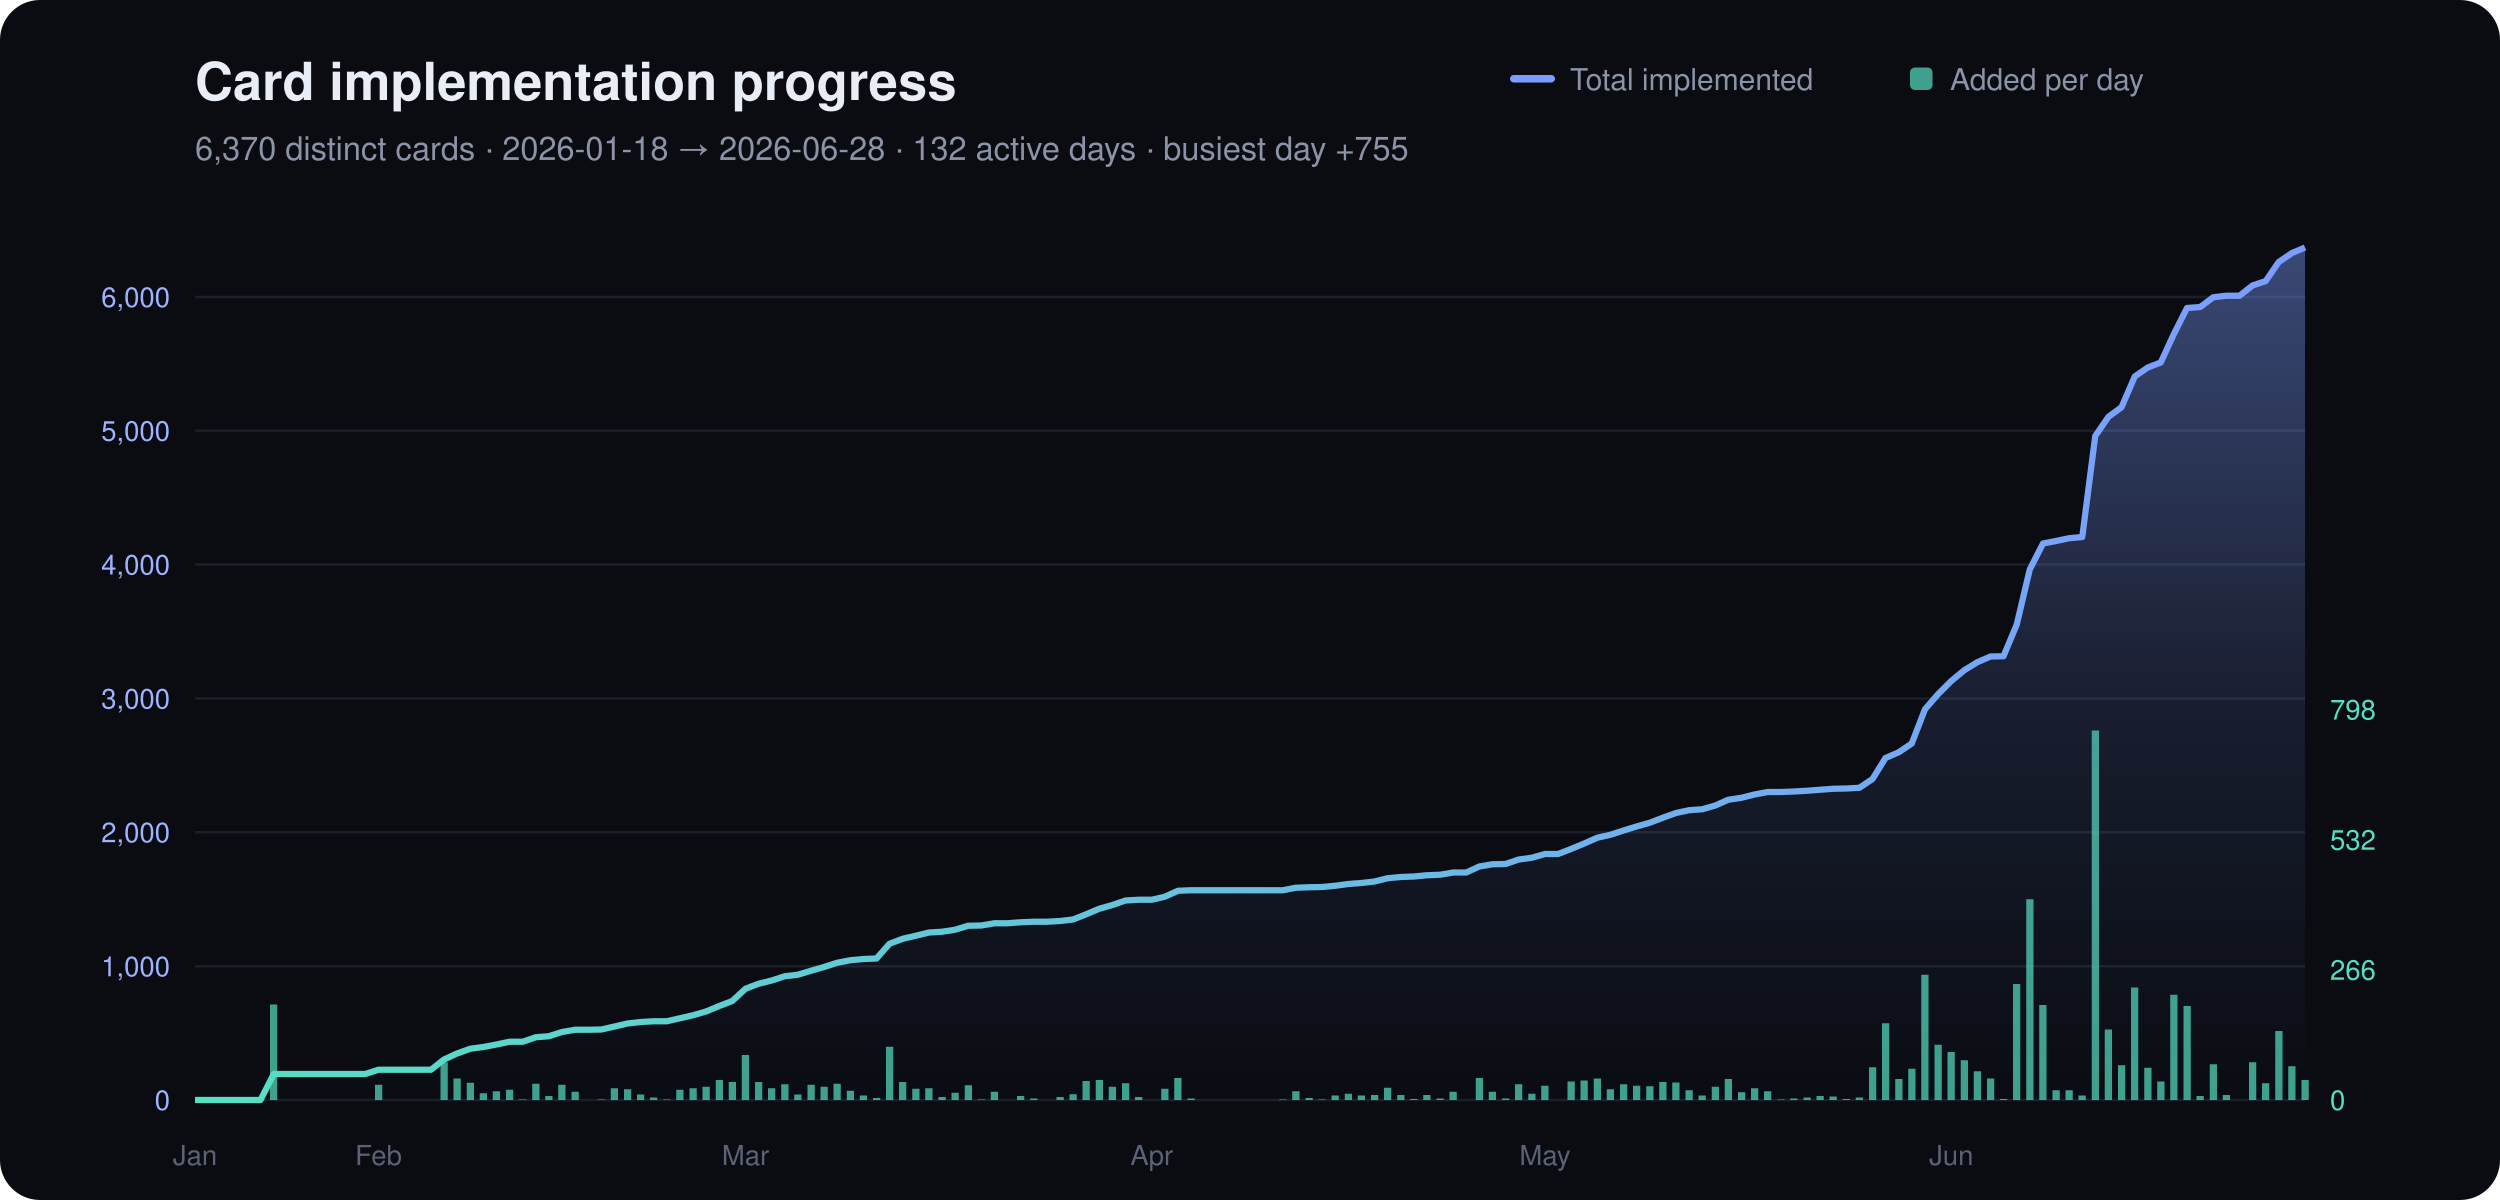
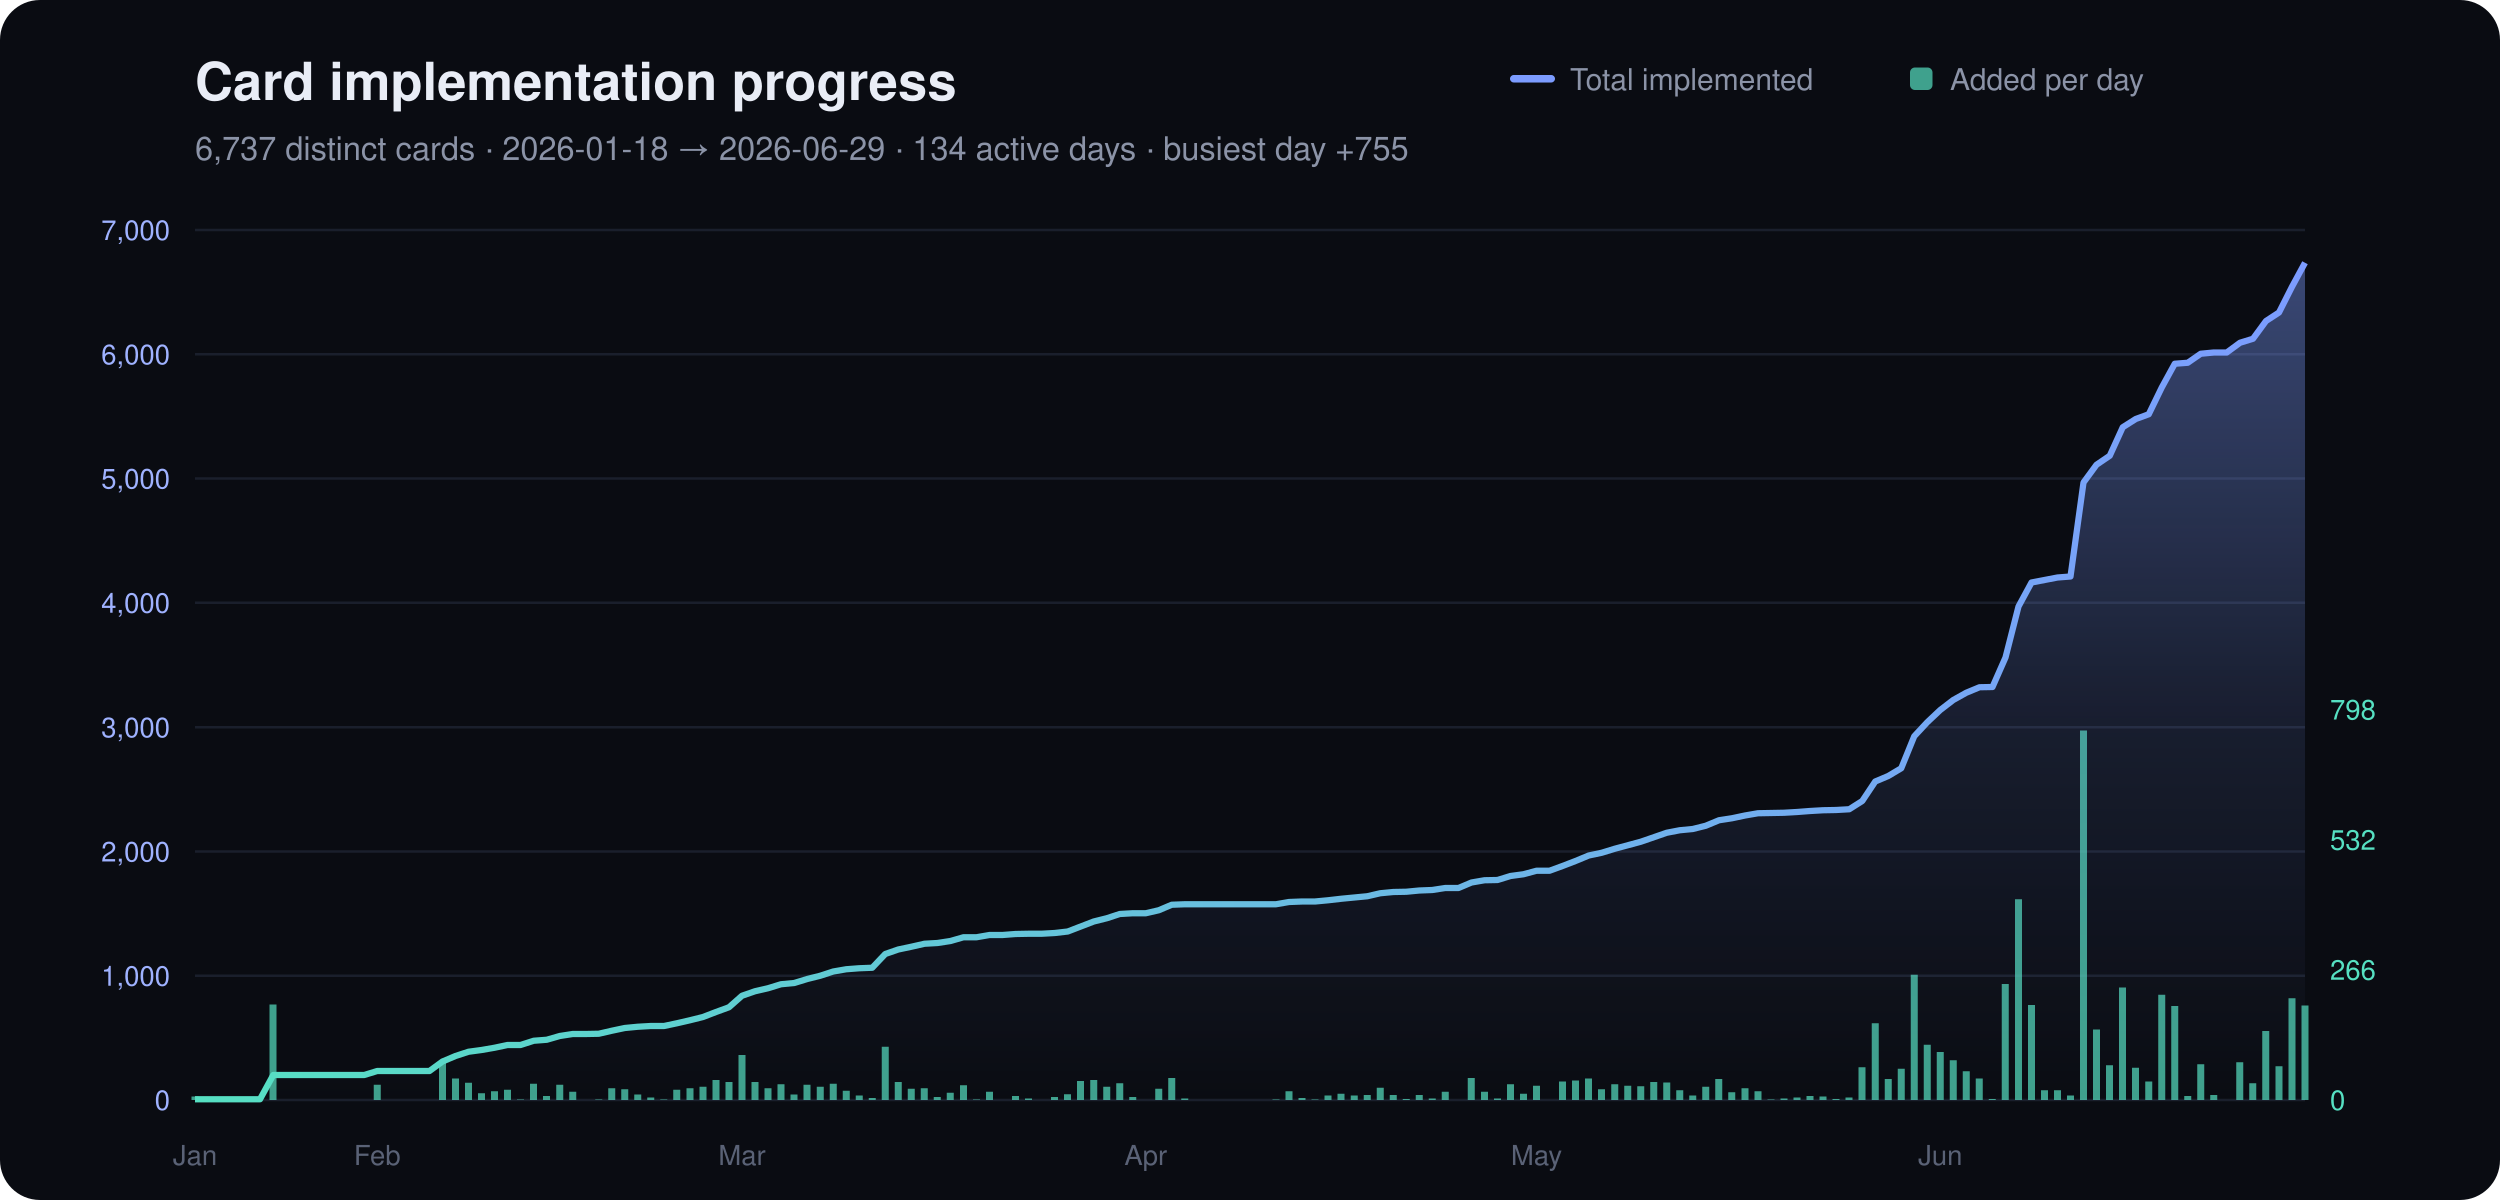
<svg xmlns="http://www.w3.org/2000/svg" viewBox="0 0 1000 480" font-family="-apple-system,Segoe UI,Helvetica,Arial,sans-serif">
  <defs>
    <linearGradient id="gA" x1="0" y1="0" x2="0" y2="1">
      <stop offset="0%" stop-color="#7c9cff" stop-opacity=".42" />
      <stop offset="55%" stop-color="#7c9cff" stop-opacity=".12" />
      <stop offset="100%" stop-color="#7c9cff" stop-opacity="0" />
    </linearGradient>
    <linearGradient id="gS" x1="0" y1="0" x2="1" y2="0">
      <stop offset="0%" stop-color="#56e0c2" />
      <stop offset="100%" stop-color="#7c9cff" />
    </linearGradient>
  </defs>
  <rect width="1000" height="480" rx="16" fill="#0a0c12" />
  <text x="78" y="40" fill="#e9edf6" font-size="21" font-weight="700">Card implementation progress</text>
-   <text x="78" y="64" fill="#8b93a7" font-size="13">6,370 distinct cards · 2026-01-18 → 2026-06-28 · 132 active days · busiest day +755</text>
+   <text x="78" y="64" fill="#8b93a7" font-size="13">6,737 distinct cards · 2026-01-18 → 2026-06-29 · 134 active days · busiest day +755</text>
  <rect x="604" y="30" width="18" height="3" rx="1.5" fill="#7c9cff" />
  <text x="628" y="36" fill="#8b93a7" font-size="12">Total implemented</text>
  <rect x="764" y="27" width="9" height="9" rx="2" fill="#56e0c2" opacity=".7" />
  <text x="780" y="36" fill="#8b93a7" font-size="12">Added per day</text>
  <line x1="78" y1="440.0" x2="922" y2="440.0" stroke="#1a1f2c" />
  <text x="68" y="444.0" fill="#9fb2ff" font-size="11" text-anchor="end">0</text>
-   <line x1="78" y1="386.5" x2="922" y2="386.5" stroke="#1a1f2c" />
-   <text x="68" y="390.5" fill="#9fb2ff" font-size="11" text-anchor="end">1,000</text>
-   <line x1="78" y1="332.9" x2="922" y2="332.9" stroke="#1a1f2c" />
-   <text x="68" y="336.9" fill="#9fb2ff" font-size="11" text-anchor="end">2,000</text>
-   <line x1="78" y1="279.4" x2="922" y2="279.4" stroke="#1a1f2c" />
-   <text x="68" y="283.4" fill="#9fb2ff" font-size="11" text-anchor="end">3,000</text>
-   <line x1="78" y1="225.8" x2="922" y2="225.8" stroke="#1a1f2c" />
-   <text x="68" y="229.8" fill="#9fb2ff" font-size="11" text-anchor="end">4,000</text>
-   <line x1="78" y1="172.3" x2="922" y2="172.3" stroke="#1a1f2c" />
-   <text x="68" y="176.3" fill="#9fb2ff" font-size="11" text-anchor="end">5,000</text>
-   <line x1="78" y1="118.8" x2="922" y2="118.8" stroke="#1a1f2c" />
-   <text x="68" y="122.8" fill="#9fb2ff" font-size="11" text-anchor="end">6,000</text>
+   <line x1="78" y1="390.3" x2="922" y2="390.3" stroke="#1a1f2c" />
+   <text x="68" y="394.3" fill="#9fb2ff" font-size="11" text-anchor="end">1,000</text>
+   <line x1="78" y1="340.6" x2="922" y2="340.6" stroke="#1a1f2c" />
+   <text x="68" y="344.6" fill="#9fb2ff" font-size="11" text-anchor="end">2,000</text>
+   <line x1="78" y1="290.9" x2="922" y2="290.9" stroke="#1a1f2c" />
+   <text x="68" y="294.9" fill="#9fb2ff" font-size="11" text-anchor="end">3,000</text>
+   <line x1="78" y1="241.1" x2="922" y2="241.1" stroke="#1a1f2c" />
+   <text x="68" y="245.1" fill="#9fb2ff" font-size="11" text-anchor="end">4,000</text>
+   <line x1="78" y1="191.4" x2="922" y2="191.4" stroke="#1a1f2c" />
+   <text x="68" y="195.4" fill="#9fb2ff" font-size="11" text-anchor="end">5,000</text>
+   <line x1="78" y1="141.7" x2="922" y2="141.7" stroke="#1a1f2c" />
+   <text x="68" y="145.7" fill="#9fb2ff" font-size="11" text-anchor="end">6,000</text>
+   <line x1="78" y1="92.0" x2="922" y2="92.0" stroke="#1a1f2c" />
+   <text x="68" y="96.0" fill="#9fb2ff" font-size="11" text-anchor="end">7,000</text>
  <text x="932" y="444.0" fill="#56e0c2" font-size="11">0</text>
  <text x="932" y="391.9" fill="#56e0c2" font-size="11">266</text>
  <text x="932" y="339.9" fill="#56e0c2" font-size="11">532</text>
  <text x="932" y="287.8" fill="#56e0c2" font-size="11">798</text>
  <text x="78.0" y="466" fill="#5a6276" font-size="11" text-anchor="middle">Jan</text>
-   <text x="151.4" y="466" fill="#5a6276" font-size="11" text-anchor="middle">Feb</text>
-   <text x="298.2" y="466" fill="#5a6276" font-size="11" text-anchor="middle">Mar</text>
-   <text x="460.7" y="466" fill="#5a6276" font-size="11" text-anchor="middle">Apr</text>
-   <text x="618.0" y="466" fill="#5a6276" font-size="11" text-anchor="middle">May</text>
-   <text x="780.5" y="466" fill="#5a6276" font-size="11" text-anchor="middle">Jun</text>
-   <rect x="108.0" y="401.8" width="2.9" height="38.2" fill="#56e0c2" opacity=".7" />
-   <rect x="150.0" y="433.9" width="2.9" height="6.1" fill="#56e0c2" opacity=".7" />
-   <rect x="176.2" y="424.9" width="2.9" height="15.1" fill="#56e0c2" opacity=".7" />
-   <rect x="181.4" y="431.4" width="2.9" height="8.6" fill="#56e0c2" opacity=".7" />
-   <rect x="186.7" y="433.1" width="2.9" height="6.9" fill="#56e0c2" opacity=".7" />
-   <rect x="191.9" y="437.3" width="2.9" height="2.7" fill="#56e0c2" opacity=".7" />
-   <rect x="197.1" y="436.5" width="2.9" height="3.5" fill="#56e0c2" opacity=".7" />
-   <rect x="202.4" y="435.9" width="2.9" height="4.1" fill="#56e0c2" opacity=".7" />
-   <rect x="207.6" y="439.8" width="2.9" height="0.2" fill="#56e0c2" opacity=".7" />
-   <rect x="212.9" y="433.5" width="2.9" height="6.5" fill="#56e0c2" opacity=".7" />
-   <rect x="218.1" y="438.4" width="2.9" height="1.6" fill="#56e0c2" opacity=".7" />
-   <rect x="223.3" y="433.9" width="2.9" height="6.1" fill="#56e0c2" opacity=".7" />
-   <rect x="228.6" y="436.7" width="2.9" height="3.3" fill="#56e0c2" opacity=".7" />
-   <rect x="239.1" y="439.8" width="2.9" height="0.2" fill="#56e0c2" opacity=".7" />
-   <rect x="244.3" y="435.3" width="2.9" height="4.7" fill="#56e0c2" opacity=".7" />
-   <rect x="249.6" y="435.7" width="2.9" height="4.3" fill="#56e0c2" opacity=".7" />
-   <rect x="254.8" y="437.8" width="2.9" height="2.2" fill="#56e0c2" opacity=".7" />
-   <rect x="260.0" y="439.0" width="2.9" height="1.0" fill="#56e0c2" opacity=".7" />
-   <rect x="265.3" y="439.8" width="2.9" height="0.2" fill="#56e0c2" opacity=".7" />
-   <rect x="270.5" y="435.9" width="2.9" height="4.1" fill="#56e0c2" opacity=".7" />
-   <rect x="275.8" y="435.3" width="2.9" height="4.7" fill="#56e0c2" opacity=".7" />
-   <rect x="281.0" y="434.7" width="2.9" height="5.3" fill="#56e0c2" opacity=".7" />
-   <rect x="286.3" y="432.0" width="2.9" height="8.0" fill="#56e0c2" opacity=".7" />
-   <rect x="291.5" y="432.8" width="2.9" height="7.2" fill="#56e0c2" opacity=".7" />
-   <rect x="296.7" y="422.0" width="2.9" height="18.0" fill="#56e0c2" opacity=".7" />
-   <rect x="302.0" y="432.8" width="2.9" height="7.2" fill="#56e0c2" opacity=".7" />
-   <rect x="307.2" y="435.3" width="2.9" height="4.7" fill="#56e0c2" opacity=".7" />
-   <rect x="312.5" y="433.7" width="2.9" height="6.3" fill="#56e0c2" opacity=".7" />
-   <rect x="317.7" y="437.8" width="2.9" height="2.2" fill="#56e0c2" opacity=".7" />
-   <rect x="323.0" y="433.9" width="2.9" height="6.1" fill="#56e0c2" opacity=".7" />
-   <rect x="328.2" y="434.7" width="2.9" height="5.3" fill="#56e0c2" opacity=".7" />
-   <rect x="333.4" y="433.5" width="2.9" height="6.5" fill="#56e0c2" opacity=".7" />
-   <rect x="338.7" y="436.3" width="2.9" height="3.7" fill="#56e0c2" opacity=".7" />
-   <rect x="343.9" y="438.2" width="2.9" height="1.8" fill="#56e0c2" opacity=".7" />
-   <rect x="349.2" y="439.2" width="2.9" height="0.8" fill="#56e0c2" opacity=".7" />
-   <rect x="354.4" y="418.7" width="2.9" height="21.3" fill="#56e0c2" opacity=".7" />
-   <rect x="359.6" y="432.8" width="2.9" height="7.2" fill="#56e0c2" opacity=".7" />
-   <rect x="364.9" y="435.5" width="2.9" height="4.5" fill="#56e0c2" opacity=".7" />
-   <rect x="370.1" y="435.3" width="2.9" height="4.7" fill="#56e0c2" opacity=".7" />
-   <rect x="375.4" y="438.8" width="2.9" height="1.2" fill="#56e0c2" opacity=".7" />
-   <rect x="380.6" y="437.1" width="2.9" height="2.9" fill="#56e0c2" opacity=".7" />
-   <rect x="385.9" y="434.1" width="2.9" height="5.9" fill="#56e0c2" opacity=".7" />
-   <rect x="391.1" y="439.8" width="2.9" height="0.2" fill="#56e0c2" opacity=".7" />
-   <rect x="396.3" y="436.7" width="2.9" height="3.3" fill="#56e0c2" opacity=".7" />
-   <rect x="406.8" y="438.4" width="2.9" height="1.6" fill="#56e0c2" opacity=".7" />
-   <rect x="412.1" y="439.4" width="2.9" height="0.6" fill="#56e0c2" opacity=".7" />
-   <rect x="422.6" y="438.8" width="2.9" height="1.2" fill="#56e0c2" opacity=".7" />
-   <rect x="427.8" y="437.7" width="2.9" height="2.3" fill="#56e0c2" opacity=".7" />
-   <rect x="433.0" y="432.4" width="2.9" height="7.6" fill="#56e0c2" opacity=".7" />
-   <rect x="438.3" y="432.0" width="2.9" height="8.0" fill="#56e0c2" opacity=".7" />
-   <rect x="443.5" y="434.7" width="2.9" height="5.3" fill="#56e0c2" opacity=".7" />
-   <rect x="448.8" y="433.3" width="2.9" height="6.7" fill="#56e0c2" opacity=".7" />
-   <rect x="454.0" y="438.8" width="2.9" height="1.2" fill="#56e0c2" opacity=".7" />
-   <rect x="464.5" y="435.5" width="2.9" height="4.5" fill="#56e0c2" opacity=".7" />
-   <rect x="469.7" y="431.2" width="2.9" height="8.8" fill="#56e0c2" opacity=".7" />
-   <rect x="475.0" y="439.4" width="2.9" height="0.6" fill="#56e0c2" opacity=".7" />
-   <rect x="511.7" y="439.8" width="2.9" height="0.2" fill="#56e0c2" opacity=".7" />
-   <rect x="516.9" y="436.5" width="2.9" height="3.5" fill="#56e0c2" opacity=".7" />
-   <rect x="522.2" y="439.2" width="2.9" height="0.8" fill="#56e0c2" opacity=".7" />
-   <rect x="527.4" y="439.8" width="2.9" height="0.2" fill="#56e0c2" opacity=".7" />
-   <rect x="532.6" y="438.2" width="2.9" height="1.8" fill="#56e0c2" opacity=".7" />
-   <rect x="537.9" y="437.5" width="2.9" height="2.5" fill="#56e0c2" opacity=".7" />
-   <rect x="543.1" y="438.2" width="2.9" height="1.8" fill="#56e0c2" opacity=".7" />
-   <rect x="548.4" y="438.0" width="2.9" height="2.0" fill="#56e0c2" opacity=".7" />
-   <rect x="553.6" y="435.1" width="2.9" height="4.9" fill="#56e0c2" opacity=".7" />
-   <rect x="558.9" y="438.0" width="2.9" height="2.0" fill="#56e0c2" opacity=".7" />
-   <rect x="564.1" y="439.6" width="2.9" height="0.4" fill="#56e0c2" opacity=".7" />
-   <rect x="569.3" y="438.0" width="2.9" height="2.0" fill="#56e0c2" opacity=".7" />
-   <rect x="574.6" y="439.4" width="2.9" height="0.6" fill="#56e0c2" opacity=".7" />
-   <rect x="579.8" y="436.7" width="2.9" height="3.3" fill="#56e0c2" opacity=".7" />
-   <rect x="590.3" y="431.2" width="2.9" height="8.8" fill="#56e0c2" opacity=".7" />
-   <rect x="595.5" y="436.7" width="2.9" height="3.3" fill="#56e0c2" opacity=".7" />
-   <rect x="600.8" y="439.4" width="2.9" height="0.6" fill="#56e0c2" opacity=".7" />
-   <rect x="606.0" y="433.7" width="2.9" height="6.3" fill="#56e0c2" opacity=".7" />
-   <rect x="611.3" y="437.5" width="2.9" height="2.5" fill="#56e0c2" opacity=".7" />
-   <rect x="616.5" y="434.3" width="2.9" height="5.7" fill="#56e0c2" opacity=".7" />
-   <rect x="627.0" y="432.6" width="2.9" height="7.4" fill="#56e0c2" opacity=".7" />
-   <rect x="632.2" y="432.2" width="2.9" height="7.8" fill="#56e0c2" opacity=".7" />
-   <rect x="637.5" y="431.4" width="2.9" height="8.6" fill="#56e0c2" opacity=".7" />
-   <rect x="642.7" y="435.7" width="2.9" height="4.3" fill="#56e0c2" opacity=".7" />
-   <rect x="648.0" y="433.7" width="2.9" height="6.3" fill="#56e0c2" opacity=".7" />
-   <rect x="653.2" y="434.3" width="2.9" height="5.7" fill="#56e0c2" opacity=".7" />
-   <rect x="658.5" y="434.5" width="2.9" height="5.5" fill="#56e0c2" opacity=".7" />
-   <rect x="663.7" y="432.8" width="2.9" height="7.2" fill="#56e0c2" opacity=".7" />
-   <rect x="668.9" y="433.0" width="2.9" height="7.0" fill="#56e0c2" opacity=".7" />
-   <rect x="674.2" y="436.1" width="2.9" height="3.9" fill="#56e0c2" opacity=".7" />
-   <rect x="679.4" y="438.2" width="2.9" height="1.8" fill="#56e0c2" opacity=".7" />
-   <rect x="684.7" y="434.7" width="2.9" height="5.3" fill="#56e0c2" opacity=".7" />
-   <rect x="689.9" y="431.6" width="2.9" height="8.4" fill="#56e0c2" opacity=".7" />
-   <rect x="695.2" y="436.9" width="2.9" height="3.1" fill="#56e0c2" opacity=".7" />
-   <rect x="700.4" y="435.3" width="2.9" height="4.7" fill="#56e0c2" opacity=".7" />
-   <rect x="705.6" y="436.5" width="2.9" height="3.5" fill="#56e0c2" opacity=".7" />
-   <rect x="710.9" y="439.8" width="2.9" height="0.2" fill="#56e0c2" opacity=".7" />
-   <rect x="716.1" y="439.4" width="2.9" height="0.6" fill="#56e0c2" opacity=".7" />
-   <rect x="721.4" y="439.0" width="2.9" height="1.0" fill="#56e0c2" opacity=".7" />
-   <rect x="726.6" y="438.4" width="2.9" height="1.6" fill="#56e0c2" opacity=".7" />
-   <rect x="731.8" y="438.6" width="2.9" height="1.4" fill="#56e0c2" opacity=".7" />
-   <rect x="737.1" y="439.6" width="2.9" height="0.4" fill="#56e0c2" opacity=".7" />
-   <rect x="742.3" y="439.0" width="2.9" height="1.0" fill="#56e0c2" opacity=".7" />
-   <rect x="747.6" y="426.9" width="2.9" height="13.1" fill="#56e0c2" opacity=".7" />
-   <rect x="752.8" y="409.3" width="2.9" height="30.7" fill="#56e0c2" opacity=".7" />
-   <rect x="758.1" y="431.6" width="2.9" height="8.4" fill="#56e0c2" opacity=".7" />
-   <rect x="763.3" y="427.5" width="2.9" height="12.5" fill="#56e0c2" opacity=".7" />
-   <rect x="768.5" y="389.9" width="2.9" height="50.1" fill="#56e0c2" opacity=".7" />
-   <rect x="773.8" y="417.9" width="2.9" height="22.1" fill="#56e0c2" opacity=".7" />
-   <rect x="779.0" y="420.8" width="2.9" height="19.2" fill="#56e0c2" opacity=".7" />
-   <rect x="784.3" y="424.1" width="2.9" height="15.9" fill="#56e0c2" opacity=".7" />
-   <rect x="789.5" y="428.5" width="2.9" height="11.5" fill="#56e0c2" opacity=".7" />
-   <rect x="794.8" y="431.4" width="2.9" height="8.6" fill="#56e0c2" opacity=".7" />
-   <rect x="800.0" y="439.6" width="2.9" height="0.4" fill="#56e0c2" opacity=".7" />
-   <rect x="805.2" y="393.6" width="2.9" height="46.4" fill="#56e0c2" opacity=".7" />
-   <rect x="810.5" y="359.7" width="2.9" height="80.3" fill="#56e0c2" opacity=".7" />
-   <rect x="815.7" y="402.0" width="2.9" height="38.0" fill="#56e0c2" opacity=".7" />
-   <rect x="821.0" y="436.1" width="2.9" height="3.9" fill="#56e0c2" opacity=".7" />
-   <rect x="826.2" y="436.1" width="2.9" height="3.9" fill="#56e0c2" opacity=".7" />
-   <rect x="831.4" y="438.2" width="2.9" height="1.8" fill="#56e0c2" opacity=".7" />
-   <rect x="836.7" y="292.2" width="2.9" height="147.8" fill="#56e0c2" opacity=".7" />
-   <rect x="841.9" y="411.8" width="2.9" height="28.2" fill="#56e0c2" opacity=".7" />
-   <rect x="847.2" y="426.1" width="2.9" height="13.9" fill="#56e0c2" opacity=".7" />
-   <rect x="852.4" y="395.0" width="2.9" height="45.0" fill="#56e0c2" opacity=".7" />
-   <rect x="857.7" y="427.1" width="2.9" height="12.9" fill="#56e0c2" opacity=".7" />
-   <rect x="862.9" y="432.6" width="2.9" height="7.4" fill="#56e0c2" opacity=".7" />
-   <rect x="868.1" y="397.9" width="2.9" height="42.1" fill="#56e0c2" opacity=".7" />
-   <rect x="873.4" y="402.4" width="2.9" height="37.6" fill="#56e0c2" opacity=".7" />
-   <rect x="878.6" y="438.4" width="2.9" height="1.6" fill="#56e0c2" opacity=".7" />
-   <rect x="883.9" y="425.7" width="2.9" height="14.3" fill="#56e0c2" opacity=".7" />
-   <rect x="889.1" y="438.0" width="2.9" height="2.0" fill="#56e0c2" opacity=".7" />
-   <rect x="899.6" y="424.9" width="2.9" height="15.1" fill="#56e0c2" opacity=".7" />
-   <rect x="904.8" y="433.3" width="2.9" height="6.7" fill="#56e0c2" opacity=".7" />
-   <rect x="910.1" y="412.4" width="2.9" height="27.6" fill="#56e0c2" opacity=".7" />
-   <rect x="915.3" y="426.5" width="2.9" height="13.5" fill="#56e0c2" opacity=".7" />
-   <rect x="920.6" y="432.0" width="2.9" height="8.0" fill="#56e0c2" opacity=".7" />
-   <path d="M 78.0 440.0 L 78.0 440.0 L 83.2 440.0 L 88.5 440.0 L 93.7 440.0 L 99.0 440.0 L 104.2 440.0 L 109.5 429.6 L 114.7 429.6 L 119.9 429.6 L 125.2 429.6 L 130.4 429.6 L 135.7 429.6 L 140.9 429.6 L 146.1 429.6 L 151.4 427.9 L 156.6 427.9 L 161.9 427.9 L 167.1 427.9 L 172.4 427.9 L 177.6 423.8 L 182.8 421.4 L 188.1 419.5 L 193.3 418.8 L 198.6 417.8 L 203.8 416.7 L 209.1 416.7 L 214.3 414.9 L 219.5 414.5 L 224.8 412.8 L 230.0 411.9 L 235.3 411.9 L 240.5 411.8 L 245.8 410.6 L 251.0 409.4 L 256.2 408.8 L 261.5 408.5 L 266.7 408.5 L 272.0 407.3 L 277.2 406.1 L 282.4 404.6 L 287.7 402.4 L 292.9 400.4 L 298.2 395.5 L 303.4 393.5 L 308.7 392.2 L 313.9 390.5 L 319.1 389.9 L 324.4 388.3 L 329.6 386.8 L 334.9 385.1 L 340.1 384.1 L 345.4 383.6 L 350.6 383.4 L 355.8 377.5 L 361.1 375.5 L 366.3 374.3 L 371.6 373.0 L 376.8 372.7 L 382.0 371.9 L 387.3 370.3 L 392.5 370.2 L 397.8 369.3 L 403.0 369.3 L 408.3 368.9 L 413.5 368.7 L 418.7 368.7 L 424.0 368.4 L 429.2 367.8 L 434.5 365.7 L 439.7 363.5 L 445.0 362.0 L 450.2 360.2 L 455.4 359.9 L 460.7 359.9 L 465.9 358.7 L 471.2 356.3 L 476.4 356.1 L 481.7 356.1 L 486.9 356.1 L 492.1 356.1 L 497.4 356.1 L 502.6 356.1 L 507.9 356.1 L 513.1 356.1 L 518.3 355.1 L 523.6 354.9 L 528.8 354.8 L 534.1 354.3 L 539.3 353.6 L 544.6 353.2 L 549.8 352.6 L 555.0 351.3 L 560.3 350.8 L 565.5 350.6 L 570.8 350.1 L 576.0 349.9 L 581.3 349.0 L 586.5 349.0 L 591.7 346.6 L 597.0 345.7 L 602.2 345.6 L 607.5 343.8 L 612.7 343.1 L 618.0 341.6 L 623.2 341.6 L 628.4 339.6 L 633.7 337.4 L 638.9 335.1 L 644.2 333.9 L 649.4 332.2 L 654.6 330.6 L 659.9 329.1 L 665.1 327.1 L 670.4 325.2 L 675.6 324.1 L 680.9 323.7 L 686.1 322.2 L 691.3 319.9 L 696.6 319.1 L 701.8 317.8 L 707.1 316.8 L 712.3 316.8 L 717.6 316.6 L 722.8 316.3 L 728.0 315.9 L 733.3 315.5 L 738.5 315.4 L 743.8 315.1 L 749.0 311.6 L 754.2 303.2 L 759.5 300.9 L 764.7 297.4 L 770.0 283.7 L 775.2 277.7 L 780.5 272.4 L 785.7 268.1 L 790.9 264.9 L 796.2 262.6 L 801.4 262.5 L 806.7 249.8 L 811.9 227.8 L 817.2 217.4 L 822.4 216.4 L 827.6 215.3 L 832.9 214.8 L 838.1 174.4 L 843.4 166.7 L 848.6 162.9 L 853.9 150.6 L 859.1 147.0 L 864.3 145.0 L 869.6 133.5 L 874.8 123.2 L 880.1 122.8 L 885.3 118.9 L 890.5 118.3 L 895.8 118.3 L 901.0 114.2 L 906.3 112.4 L 911.5 104.8 L 916.8 101.2 L 922.0 99.0 L 922.0 440.0 Z" fill="url(#gA)" />
-   <path d="M 78.0 440.0 L 83.2 440.0 L 88.5 440.0 L 93.7 440.0 L 99.0 440.0 L 104.2 440.0 L 109.5 429.6 L 114.7 429.6 L 119.9 429.6 L 125.2 429.6 L 130.4 429.6 L 135.7 429.6 L 140.9 429.6 L 146.1 429.6 L 151.4 427.9 L 156.6 427.9 L 161.9 427.9 L 167.1 427.9 L 172.4 427.9 L 177.6 423.8 L 182.8 421.4 L 188.1 419.5 L 193.3 418.8 L 198.6 417.8 L 203.8 416.7 L 209.1 416.7 L 214.3 414.9 L 219.5 414.5 L 224.8 412.8 L 230.0 411.9 L 235.3 411.9 L 240.5 411.8 L 245.8 410.6 L 251.0 409.4 L 256.2 408.8 L 261.5 408.5 L 266.7 408.5 L 272.0 407.3 L 277.2 406.1 L 282.4 404.6 L 287.7 402.4 L 292.9 400.4 L 298.2 395.5 L 303.4 393.5 L 308.7 392.2 L 313.9 390.5 L 319.1 389.9 L 324.4 388.3 L 329.6 386.8 L 334.9 385.1 L 340.1 384.1 L 345.4 383.6 L 350.6 383.4 L 355.8 377.5 L 361.1 375.5 L 366.3 374.3 L 371.6 373.0 L 376.8 372.7 L 382.0 371.9 L 387.3 370.3 L 392.5 370.2 L 397.8 369.3 L 403.0 369.3 L 408.3 368.9 L 413.5 368.7 L 418.7 368.7 L 424.0 368.4 L 429.2 367.8 L 434.5 365.7 L 439.7 363.5 L 445.0 362.0 L 450.2 360.2 L 455.4 359.9 L 460.7 359.9 L 465.9 358.7 L 471.2 356.3 L 476.4 356.1 L 481.7 356.1 L 486.9 356.1 L 492.1 356.1 L 497.4 356.1 L 502.6 356.1 L 507.9 356.1 L 513.1 356.1 L 518.3 355.1 L 523.6 354.9 L 528.8 354.8 L 534.1 354.3 L 539.3 353.6 L 544.6 353.2 L 549.8 352.6 L 555.0 351.3 L 560.3 350.8 L 565.5 350.6 L 570.8 350.1 L 576.0 349.9 L 581.3 349.0 L 586.5 349.0 L 591.7 346.6 L 597.0 345.7 L 602.2 345.6 L 607.5 343.8 L 612.7 343.1 L 618.0 341.6 L 623.2 341.6 L 628.4 339.6 L 633.7 337.4 L 638.9 335.1 L 644.2 333.9 L 649.4 332.2 L 654.6 330.6 L 659.9 329.1 L 665.1 327.1 L 670.4 325.2 L 675.6 324.1 L 680.9 323.7 L 686.1 322.2 L 691.3 319.9 L 696.6 319.1 L 701.8 317.8 L 707.1 316.8 L 712.3 316.8 L 717.6 316.6 L 722.8 316.3 L 728.0 315.9 L 733.3 315.5 L 738.5 315.4 L 743.8 315.1 L 749.0 311.6 L 754.2 303.2 L 759.5 300.9 L 764.7 297.4 L 770.0 283.7 L 775.2 277.7 L 780.5 272.4 L 785.7 268.1 L 790.9 264.9 L 796.2 262.6 L 801.4 262.5 L 806.7 249.8 L 811.9 227.8 L 817.2 217.4 L 822.4 216.4 L 827.6 215.3 L 832.9 214.8 L 838.1 174.4 L 843.4 166.7 L 848.6 162.9 L 853.9 150.6 L 859.1 147.0 L 864.3 145.0 L 869.6 133.5 L 874.8 123.2 L 880.1 122.8 L 885.3 118.9 L 890.5 118.3 L 895.8 118.3 L 901.0 114.2 L 906.3 112.4 L 911.5 104.8 L 916.8 101.2 L 922.0 99.0" fill="none" stroke="url(#gS)" stroke-width="2.5" stroke-linejoin="round" />
+   <text x="150.9" y="466" fill="#5a6276" font-size="11" text-anchor="middle">Feb</text>
+   <text x="296.8" y="466" fill="#5a6276" font-size="11" text-anchor="middle">Mar</text>
+   <text x="458.3" y="466" fill="#5a6276" font-size="11" text-anchor="middle">Apr</text>
+   <text x="614.6" y="466" fill="#5a6276" font-size="11" text-anchor="middle">May</text>
+   <text x="776.1" y="466" fill="#5a6276" font-size="11" text-anchor="middle">Jun</text>
+   <rect x="76.6" y="438.6" width="2.8" height="1.4" fill="#56e0c2" opacity=".7" />
+   <rect x="107.8" y="401.8" width="2.8" height="38.2" fill="#56e0c2" opacity=".7" />
+   <rect x="149.5" y="433.9" width="2.8" height="6.1" fill="#56e0c2" opacity=".7" />
+   <rect x="175.6" y="424.9" width="2.8" height="15.1" fill="#56e0c2" opacity=".7" />
+   <rect x="180.8" y="431.4" width="2.8" height="8.6" fill="#56e0c2" opacity=".7" />
+   <rect x="186.0" y="433.1" width="2.8" height="6.9" fill="#56e0c2" opacity=".7" />
+   <rect x="191.2" y="437.3" width="2.8" height="2.7" fill="#56e0c2" opacity=".7" />
+   <rect x="196.4" y="436.5" width="2.8" height="3.5" fill="#56e0c2" opacity=".7" />
+   <rect x="201.6" y="435.9" width="2.8" height="4.1" fill="#56e0c2" opacity=".7" />
+   <rect x="206.8" y="439.8" width="2.8" height="0.2" fill="#56e0c2" opacity=".7" />
+   <rect x="212.0" y="433.5" width="2.8" height="6.5" fill="#56e0c2" opacity=".7" />
+   <rect x="217.2" y="438.4" width="2.8" height="1.6" fill="#56e0c2" opacity=".7" />
+   <rect x="222.5" y="433.9" width="2.8" height="6.1" fill="#56e0c2" opacity=".7" />
+   <rect x="227.7" y="436.7" width="2.8" height="3.3" fill="#56e0c2" opacity=".7" />
+   <rect x="238.1" y="439.8" width="2.8" height="0.2" fill="#56e0c2" opacity=".7" />
+   <rect x="243.3" y="435.3" width="2.8" height="4.7" fill="#56e0c2" opacity=".7" />
+   <rect x="248.5" y="435.7" width="2.8" height="4.3" fill="#56e0c2" opacity=".7" />
+   <rect x="253.7" y="437.8" width="2.8" height="2.2" fill="#56e0c2" opacity=".7" />
+   <rect x="258.9" y="439.0" width="2.8" height="1.0" fill="#56e0c2" opacity=".7" />
+   <rect x="264.1" y="439.8" width="2.8" height="0.2" fill="#56e0c2" opacity=".7" />
+   <rect x="269.3" y="435.9" width="2.8" height="4.1" fill="#56e0c2" opacity=".7" />
+   <rect x="274.6" y="435.3" width="2.8" height="4.7" fill="#56e0c2" opacity=".7" />
+   <rect x="279.8" y="434.7" width="2.8" height="5.3" fill="#56e0c2" opacity=".7" />
+   <rect x="285.0" y="432.0" width="2.8" height="8.0" fill="#56e0c2" opacity=".7" />
+   <rect x="290.2" y="432.8" width="2.8" height="7.2" fill="#56e0c2" opacity=".7" />
+   <rect x="295.4" y="422.0" width="2.8" height="18.0" fill="#56e0c2" opacity=".7" />
+   <rect x="300.6" y="432.8" width="2.8" height="7.2" fill="#56e0c2" opacity=".7" />
+   <rect x="305.8" y="435.3" width="2.8" height="4.7" fill="#56e0c2" opacity=".7" />
+   <rect x="311.0" y="433.7" width="2.8" height="6.3" fill="#56e0c2" opacity=".7" />
+   <rect x="316.2" y="437.8" width="2.8" height="2.2" fill="#56e0c2" opacity=".7" />
+   <rect x="321.4" y="433.9" width="2.8" height="6.1" fill="#56e0c2" opacity=".7" />
+   <rect x="326.7" y="434.7" width="2.8" height="5.3" fill="#56e0c2" opacity=".7" />
+   <rect x="331.9" y="433.5" width="2.8" height="6.5" fill="#56e0c2" opacity=".7" />
+   <rect x="337.1" y="436.3" width="2.8" height="3.7" fill="#56e0c2" opacity=".7" />
+   <rect x="342.3" y="438.2" width="2.8" height="1.8" fill="#56e0c2" opacity=".7" />
+   <rect x="347.5" y="439.2" width="2.8" height="0.8" fill="#56e0c2" opacity=".7" />
+   <rect x="352.7" y="418.7" width="2.8" height="21.3" fill="#56e0c2" opacity=".7" />
+   <rect x="357.9" y="432.8" width="2.8" height="7.2" fill="#56e0c2" opacity=".7" />
+   <rect x="363.1" y="435.5" width="2.8" height="4.5" fill="#56e0c2" opacity=".7" />
+   <rect x="368.3" y="435.3" width="2.8" height="4.7" fill="#56e0c2" opacity=".7" />
+   <rect x="373.5" y="438.8" width="2.8" height="1.2" fill="#56e0c2" opacity=".7" />
+   <rect x="378.7" y="437.1" width="2.8" height="2.9" fill="#56e0c2" opacity=".7" />
+   <rect x="384.0" y="434.1" width="2.8" height="5.9" fill="#56e0c2" opacity=".7" />
+   <rect x="389.2" y="439.8" width="2.8" height="0.2" fill="#56e0c2" opacity=".7" />
+   <rect x="394.4" y="436.7" width="2.8" height="3.3" fill="#56e0c2" opacity=".7" />
+   <rect x="404.8" y="438.4" width="2.8" height="1.6" fill="#56e0c2" opacity=".7" />
+   <rect x="410.0" y="439.4" width="2.8" height="0.6" fill="#56e0c2" opacity=".7" />
+   <rect x="420.4" y="438.8" width="2.8" height="1.2" fill="#56e0c2" opacity=".7" />
+   <rect x="425.6" y="437.7" width="2.8" height="2.3" fill="#56e0c2" opacity=".7" />
+   <rect x="430.8" y="432.4" width="2.8" height="7.6" fill="#56e0c2" opacity=".7" />
+   <rect x="436.1" y="432.0" width="2.8" height="8.0" fill="#56e0c2" opacity=".7" />
+   <rect x="441.3" y="434.7" width="2.8" height="5.3" fill="#56e0c2" opacity=".7" />
+   <rect x="446.5" y="433.3" width="2.8" height="6.7" fill="#56e0c2" opacity=".7" />
+   <rect x="451.7" y="438.8" width="2.8" height="1.2" fill="#56e0c2" opacity=".7" />
+   <rect x="462.1" y="435.5" width="2.8" height="4.5" fill="#56e0c2" opacity=".7" />
+   <rect x="467.3" y="431.2" width="2.8" height="8.8" fill="#56e0c2" opacity=".7" />
+   <rect x="472.5" y="439.4" width="2.8" height="0.6" fill="#56e0c2" opacity=".7" />
+   <rect x="509.0" y="439.8" width="2.8" height="0.2" fill="#56e0c2" opacity=".7" />
+   <rect x="514.2" y="436.5" width="2.8" height="3.5" fill="#56e0c2" opacity=".7" />
+   <rect x="519.4" y="439.2" width="2.8" height="0.8" fill="#56e0c2" opacity=".7" />
+   <rect x="524.6" y="439.8" width="2.8" height="0.2" fill="#56e0c2" opacity=".7" />
+   <rect x="529.8" y="438.2" width="2.8" height="1.8" fill="#56e0c2" opacity=".7" />
+   <rect x="535.0" y="437.5" width="2.8" height="2.5" fill="#56e0c2" opacity=".7" />
+   <rect x="540.3" y="438.2" width="2.8" height="1.8" fill="#56e0c2" opacity=".7" />
+   <rect x="545.5" y="438.0" width="2.8" height="2.0" fill="#56e0c2" opacity=".7" />
+   <rect x="550.7" y="435.1" width="2.8" height="4.9" fill="#56e0c2" opacity=".7" />
+   <rect x="555.9" y="438.0" width="2.8" height="2.0" fill="#56e0c2" opacity=".7" />
+   <rect x="561.1" y="439.6" width="2.8" height="0.4" fill="#56e0c2" opacity=".7" />
+   <rect x="566.3" y="438.0" width="2.8" height="2.0" fill="#56e0c2" opacity=".7" />
+   <rect x="571.5" y="439.4" width="2.8" height="0.6" fill="#56e0c2" opacity=".7" />
+   <rect x="576.7" y="436.7" width="2.8" height="3.3" fill="#56e0c2" opacity=".7" />
+   <rect x="587.1" y="431.2" width="2.8" height="8.8" fill="#56e0c2" opacity=".7" />
+   <rect x="592.4" y="436.7" width="2.8" height="3.3" fill="#56e0c2" opacity=".7" />
+   <rect x="597.6" y="439.4" width="2.8" height="0.6" fill="#56e0c2" opacity=".7" />
+   <rect x="602.8" y="433.7" width="2.8" height="6.3" fill="#56e0c2" opacity=".7" />
+   <rect x="608.0" y="437.5" width="2.8" height="2.5" fill="#56e0c2" opacity=".7" />
+   <rect x="613.2" y="434.3" width="2.8" height="5.7" fill="#56e0c2" opacity=".7" />
+   <rect x="623.6" y="432.6" width="2.8" height="7.4" fill="#56e0c2" opacity=".7" />
+   <rect x="628.8" y="432.2" width="2.8" height="7.8" fill="#56e0c2" opacity=".7" />
+   <rect x="634.0" y="431.4" width="2.8" height="8.6" fill="#56e0c2" opacity=".7" />
+   <rect x="639.2" y="435.7" width="2.8" height="4.3" fill="#56e0c2" opacity=".7" />
+   <rect x="644.5" y="433.7" width="2.8" height="6.3" fill="#56e0c2" opacity=".7" />
+   <rect x="649.7" y="434.3" width="2.8" height="5.7" fill="#56e0c2" opacity=".7" />
+   <rect x="654.9" y="434.5" width="2.8" height="5.5" fill="#56e0c2" opacity=".7" />
+   <rect x="660.1" y="432.8" width="2.8" height="7.2" fill="#56e0c2" opacity=".7" />
+   <rect x="665.3" y="433.0" width="2.8" height="7.0" fill="#56e0c2" opacity=".7" />
+   <rect x="670.5" y="436.1" width="2.8" height="3.9" fill="#56e0c2" opacity=".7" />
+   <rect x="675.7" y="438.2" width="2.8" height="1.8" fill="#56e0c2" opacity=".7" />
+   <rect x="680.9" y="434.7" width="2.8" height="5.3" fill="#56e0c2" opacity=".7" />
+   <rect x="686.1" y="431.6" width="2.8" height="8.4" fill="#56e0c2" opacity=".7" />
+   <rect x="691.3" y="436.9" width="2.8" height="3.1" fill="#56e0c2" opacity=".7" />
+   <rect x="696.6" y="435.3" width="2.8" height="4.7" fill="#56e0c2" opacity=".7" />
+   <rect x="701.8" y="436.5" width="2.8" height="3.5" fill="#56e0c2" opacity=".7" />
+   <rect x="707.0" y="439.8" width="2.8" height="0.2" fill="#56e0c2" opacity=".7" />
+   <rect x="712.2" y="439.4" width="2.8" height="0.6" fill="#56e0c2" opacity=".7" />
+   <rect x="717.4" y="439.0" width="2.8" height="1.0" fill="#56e0c2" opacity=".7" />
+   <rect x="722.6" y="438.4" width="2.8" height="1.6" fill="#56e0c2" opacity=".7" />
+   <rect x="727.8" y="438.6" width="2.8" height="1.4" fill="#56e0c2" opacity=".7" />
+   <rect x="733.0" y="439.6" width="2.8" height="0.4" fill="#56e0c2" opacity=".7" />
+   <rect x="738.2" y="439.0" width="2.8" height="1.0" fill="#56e0c2" opacity=".7" />
+   <rect x="743.4" y="426.9" width="2.8" height="13.1" fill="#56e0c2" opacity=".7" />
+   <rect x="748.7" y="409.3" width="2.8" height="30.7" fill="#56e0c2" opacity=".7" />
+   <rect x="753.9" y="431.6" width="2.8" height="8.4" fill="#56e0c2" opacity=".7" />
+   <rect x="759.1" y="427.5" width="2.8" height="12.5" fill="#56e0c2" opacity=".7" />
+   <rect x="764.3" y="389.9" width="2.8" height="50.1" fill="#56e0c2" opacity=".7" />
+   <rect x="769.5" y="417.9" width="2.8" height="22.1" fill="#56e0c2" opacity=".7" />
+   <rect x="774.7" y="420.8" width="2.8" height="19.2" fill="#56e0c2" opacity=".7" />
+   <rect x="779.9" y="424.1" width="2.8" height="15.9" fill="#56e0c2" opacity=".7" />
+   <rect x="785.1" y="428.5" width="2.8" height="11.5" fill="#56e0c2" opacity=".7" />
+   <rect x="790.3" y="431.4" width="2.8" height="8.6" fill="#56e0c2" opacity=".7" />
+   <rect x="795.5" y="439.6" width="2.8" height="0.4" fill="#56e0c2" opacity=".7" />
+   <rect x="800.7" y="393.6" width="2.8" height="46.4" fill="#56e0c2" opacity=".7" />
+   <rect x="806.0" y="359.7" width="2.8" height="80.3" fill="#56e0c2" opacity=".7" />
+   <rect x="811.2" y="402.0" width="2.8" height="38.0" fill="#56e0c2" opacity=".7" />
+   <rect x="816.4" y="436.1" width="2.8" height="3.9" fill="#56e0c2" opacity=".7" />
+   <rect x="821.6" y="436.1" width="2.8" height="3.9" fill="#56e0c2" opacity=".7" />
+   <rect x="826.8" y="438.2" width="2.8" height="1.8" fill="#56e0c2" opacity=".7" />
+   <rect x="832.0" y="292.2" width="2.8" height="147.8" fill="#56e0c2" opacity=".7" />
+   <rect x="837.2" y="411.8" width="2.8" height="28.2" fill="#56e0c2" opacity=".7" />
+   <rect x="842.4" y="426.1" width="2.8" height="13.9" fill="#56e0c2" opacity=".7" />
+   <rect x="847.6" y="395.0" width="2.8" height="45.0" fill="#56e0c2" opacity=".7" />
+   <rect x="852.8" y="427.1" width="2.8" height="12.9" fill="#56e0c2" opacity=".7" />
+   <rect x="858.1" y="432.6" width="2.8" height="7.4" fill="#56e0c2" opacity=".7" />
+   <rect x="863.3" y="397.9" width="2.8" height="42.1" fill="#56e0c2" opacity=".7" />
+   <rect x="868.5" y="402.4" width="2.8" height="37.6" fill="#56e0c2" opacity=".7" />
+   <rect x="873.7" y="438.4" width="2.8" height="1.6" fill="#56e0c2" opacity=".7" />
+   <rect x="878.9" y="425.7" width="2.8" height="14.3" fill="#56e0c2" opacity=".7" />
+   <rect x="884.1" y="438.0" width="2.8" height="2.0" fill="#56e0c2" opacity=".7" />
+   <rect x="894.5" y="424.9" width="2.8" height="15.1" fill="#56e0c2" opacity=".7" />
+   <rect x="899.7" y="433.3" width="2.8" height="6.7" fill="#56e0c2" opacity=".7" />
+   <rect x="904.9" y="412.4" width="2.8" height="27.6" fill="#56e0c2" opacity=".7" />
+   <rect x="910.2" y="426.5" width="2.8" height="13.5" fill="#56e0c2" opacity=".7" />
+   <rect x="915.4" y="399.3" width="2.8" height="40.7" fill="#56e0c2" opacity=".7" />
+   <rect x="920.6" y="402.2" width="2.8" height="37.8" fill="#56e0c2" opacity=".7" />
+   <path d="M 78.0 440.0 L 78.0 439.7 L 83.2 439.7 L 88.4 439.7 L 93.6 439.7 L 98.8 439.7 L 104.0 439.7 L 109.3 430.0 L 114.5 430.0 L 119.7 430.0 L 124.9 430.0 L 130.1 430.0 L 135.3 430.0 L 140.5 430.0 L 145.7 430.0 L 150.9 428.4 L 156.1 428.4 L 161.4 428.4 L 166.6 428.4 L 171.8 428.4 L 177.0 424.6 L 182.2 422.4 L 187.4 420.7 L 192.6 420.0 L 197.8 419.1 L 203.0 418.0 L 208.2 418.0 L 213.5 416.3 L 218.7 415.9 L 223.9 414.4 L 229.1 413.6 L 234.3 413.6 L 239.5 413.5 L 244.7 412.3 L 249.9 411.2 L 255.1 410.7 L 260.3 410.4 L 265.6 410.4 L 270.8 409.3 L 276.0 408.1 L 281.2 406.8 L 286.4 404.8 L 291.6 402.9 L 296.8 398.3 L 302.0 396.5 L 307.2 395.3 L 312.4 393.7 L 317.7 393.2 L 322.9 391.6 L 328.1 390.3 L 333.3 388.6 L 338.5 387.7 L 343.7 387.3 L 348.9 387.1 L 354.1 381.6 L 359.3 379.8 L 364.5 378.7 L 369.8 377.5 L 375.0 377.2 L 380.2 376.4 L 385.4 374.9 L 390.6 374.9 L 395.8 374.0 L 401.0 374.0 L 406.2 373.6 L 411.4 373.5 L 416.6 373.5 L 421.9 373.2 L 427.1 372.6 L 432.3 370.6 L 437.5 368.6 L 442.7 367.3 L 447.9 365.6 L 453.1 365.3 L 458.3 365.3 L 463.5 364.1 L 468.7 361.9 L 474.0 361.7 L 479.2 361.7 L 484.4 361.7 L 489.6 361.7 L 494.8 361.7 L 500.0 361.7 L 505.2 361.7 L 510.4 361.7 L 515.6 360.8 L 520.8 360.6 L 526.0 360.6 L 531.3 360.1 L 536.5 359.5 L 541.7 359.0 L 546.9 358.5 L 552.1 357.3 L 557.3 356.8 L 562.5 356.7 L 567.7 356.2 L 572.9 356.0 L 578.1 355.2 L 583.4 355.2 L 588.6 353.0 L 593.8 352.1 L 599.0 352.0 L 604.2 350.4 L 609.4 349.7 L 614.6 348.3 L 619.8 348.3 L 625.0 346.4 L 630.2 344.4 L 635.5 342.2 L 640.7 341.1 L 645.9 339.5 L 651.1 338.1 L 656.3 336.7 L 661.5 334.9 L 666.7 333.1 L 671.9 332.1 L 677.1 331.6 L 682.3 330.3 L 687.6 328.1 L 692.8 327.3 L 698.0 326.2 L 703.2 325.3 L 708.4 325.2 L 713.6 325.1 L 718.8 324.8 L 724.0 324.4 L 729.2 324.1 L 734.4 324.0 L 739.7 323.7 L 744.9 320.4 L 750.1 312.6 L 755.3 310.4 L 760.5 307.3 L 765.7 294.5 L 770.9 288.9 L 776.1 284.0 L 781.3 280.0 L 786.5 277.1 L 791.8 274.9 L 797.0 274.8 L 802.2 263.0 L 807.4 242.6 L 812.6 233.0 L 817.8 232.0 L 823.0 231.0 L 828.2 230.6 L 833.4 193.0 L 838.6 185.9 L 843.9 182.3 L 849.1 170.9 L 854.3 167.6 L 859.5 165.7 L 864.7 155.0 L 869.9 145.5 L 875.1 145.1 L 880.3 141.5 L 885.5 141.0 L 890.7 141.0 L 896.0 137.1 L 901.2 135.5 L 906.4 128.4 L 911.6 125.0 L 916.8 114.7 L 922.0 105.1 L 922.0 440.0 Z" fill="url(#gA)" />
+   <path d="M 78.0 439.7 L 83.2 439.7 L 88.4 439.7 L 93.6 439.7 L 98.8 439.7 L 104.0 439.7 L 109.3 430.0 L 114.5 430.0 L 119.7 430.0 L 124.9 430.0 L 130.1 430.0 L 135.3 430.0 L 140.5 430.0 L 145.7 430.0 L 150.9 428.4 L 156.1 428.4 L 161.4 428.4 L 166.6 428.4 L 171.8 428.4 L 177.0 424.6 L 182.2 422.4 L 187.4 420.7 L 192.6 420.0 L 197.8 419.1 L 203.0 418.0 L 208.2 418.0 L 213.5 416.3 L 218.7 415.9 L 223.9 414.4 L 229.1 413.6 L 234.3 413.6 L 239.5 413.5 L 244.7 412.3 L 249.9 411.2 L 255.1 410.7 L 260.3 410.4 L 265.6 410.4 L 270.8 409.3 L 276.0 408.1 L 281.2 406.8 L 286.4 404.8 L 291.6 402.9 L 296.8 398.3 L 302.0 396.5 L 307.2 395.3 L 312.4 393.7 L 317.7 393.2 L 322.9 391.6 L 328.1 390.3 L 333.3 388.6 L 338.5 387.7 L 343.7 387.3 L 348.9 387.1 L 354.1 381.6 L 359.3 379.8 L 364.5 378.7 L 369.8 377.5 L 375.0 377.2 L 380.2 376.4 L 385.4 374.9 L 390.6 374.9 L 395.8 374.0 L 401.0 374.0 L 406.2 373.6 L 411.4 373.5 L 416.6 373.5 L 421.9 373.2 L 427.1 372.6 L 432.3 370.6 L 437.5 368.6 L 442.7 367.3 L 447.9 365.6 L 453.1 365.3 L 458.3 365.3 L 463.5 364.1 L 468.7 361.9 L 474.0 361.7 L 479.2 361.7 L 484.4 361.7 L 489.6 361.7 L 494.8 361.7 L 500.0 361.7 L 505.2 361.7 L 510.4 361.7 L 515.6 360.8 L 520.8 360.6 L 526.0 360.6 L 531.3 360.1 L 536.5 359.5 L 541.7 359.0 L 546.9 358.5 L 552.1 357.3 L 557.3 356.8 L 562.5 356.7 L 567.7 356.2 L 572.9 356.0 L 578.1 355.2 L 583.4 355.2 L 588.6 353.0 L 593.8 352.1 L 599.0 352.0 L 604.2 350.4 L 609.4 349.7 L 614.6 348.3 L 619.8 348.3 L 625.0 346.4 L 630.2 344.4 L 635.5 342.2 L 640.7 341.1 L 645.9 339.5 L 651.1 338.1 L 656.3 336.7 L 661.5 334.9 L 666.7 333.1 L 671.9 332.1 L 677.1 331.6 L 682.3 330.3 L 687.6 328.1 L 692.8 327.3 L 698.0 326.2 L 703.2 325.3 L 708.4 325.2 L 713.6 325.1 L 718.8 324.8 L 724.0 324.4 L 729.2 324.1 L 734.4 324.0 L 739.7 323.7 L 744.9 320.4 L 750.1 312.6 L 755.3 310.4 L 760.5 307.3 L 765.7 294.5 L 770.9 288.9 L 776.1 284.0 L 781.3 280.0 L 786.5 277.1 L 791.8 274.9 L 797.0 274.8 L 802.2 263.0 L 807.4 242.6 L 812.6 233.0 L 817.8 232.0 L 823.0 231.0 L 828.2 230.6 L 833.4 193.0 L 838.6 185.9 L 843.9 182.3 L 849.1 170.9 L 854.3 167.6 L 859.5 165.7 L 864.7 155.0 L 869.9 145.5 L 875.1 145.1 L 880.3 141.5 L 885.5 141.0 L 890.7 141.0 L 896.0 137.1 L 901.2 135.5 L 906.4 128.4 L 911.6 125.0 L 916.8 114.7 L 922.0 105.1" fill="none" stroke="url(#gS)" stroke-width="2.5" stroke-linejoin="round" />
</svg>
